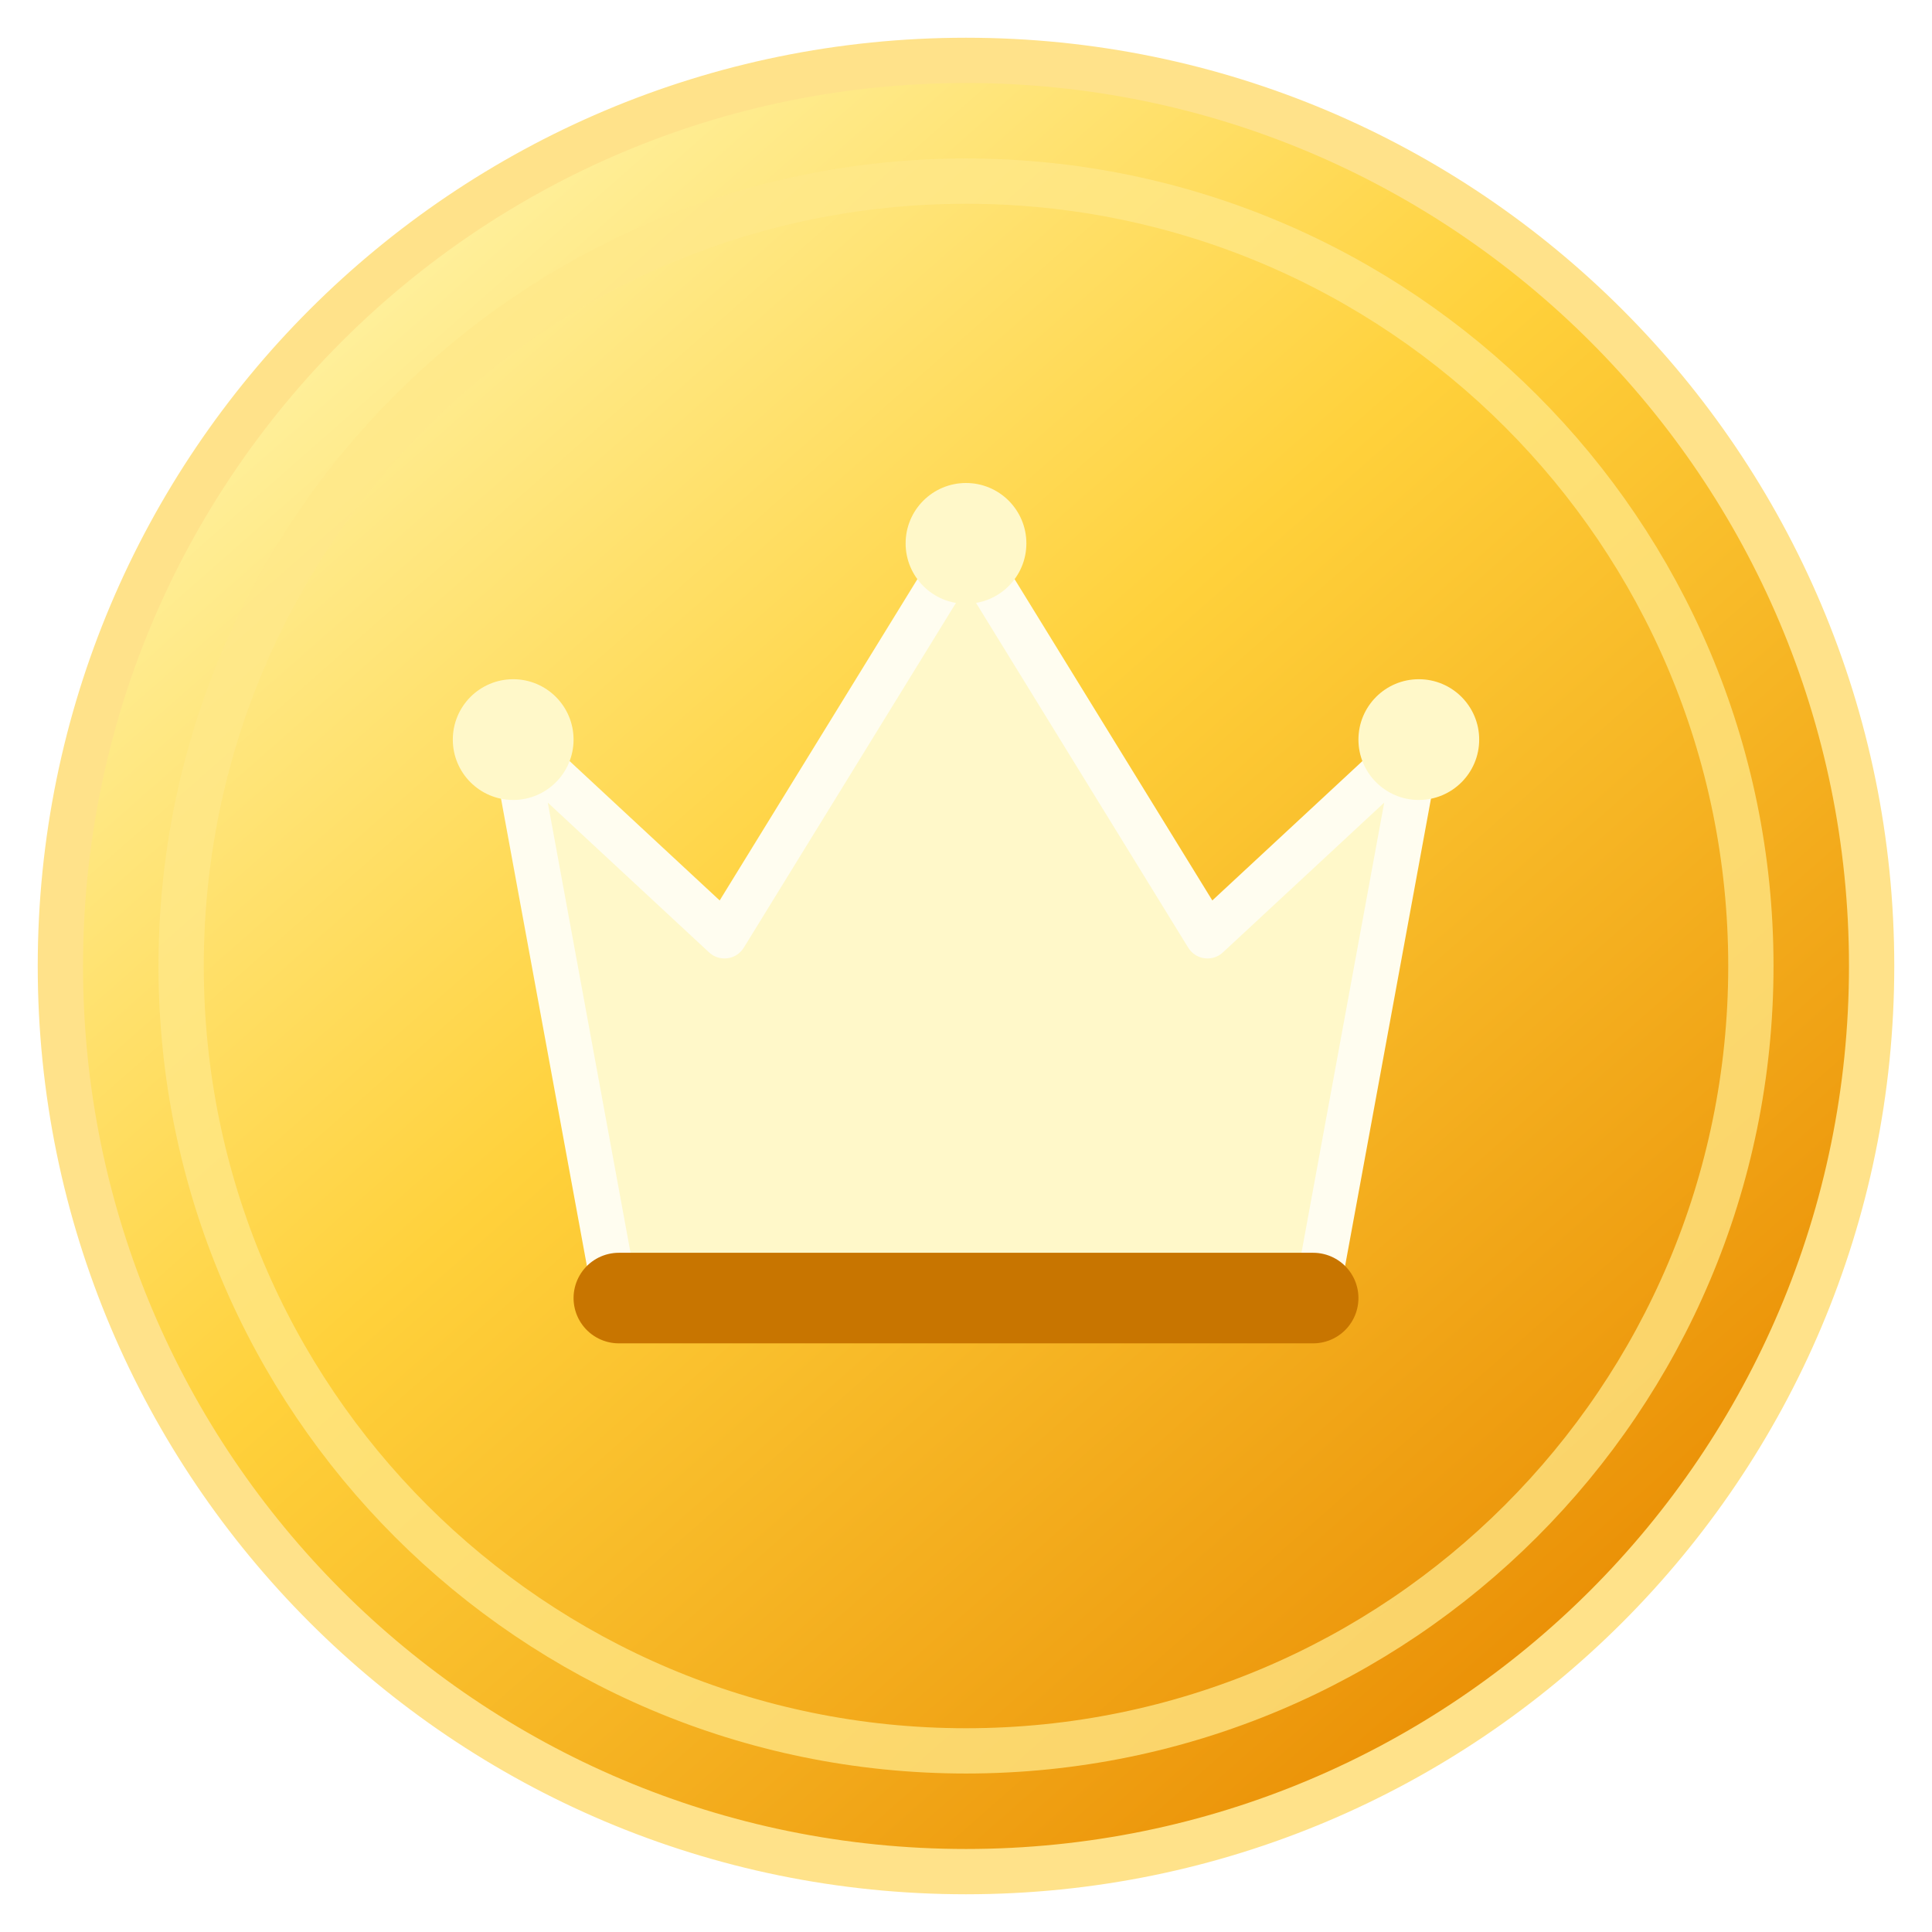
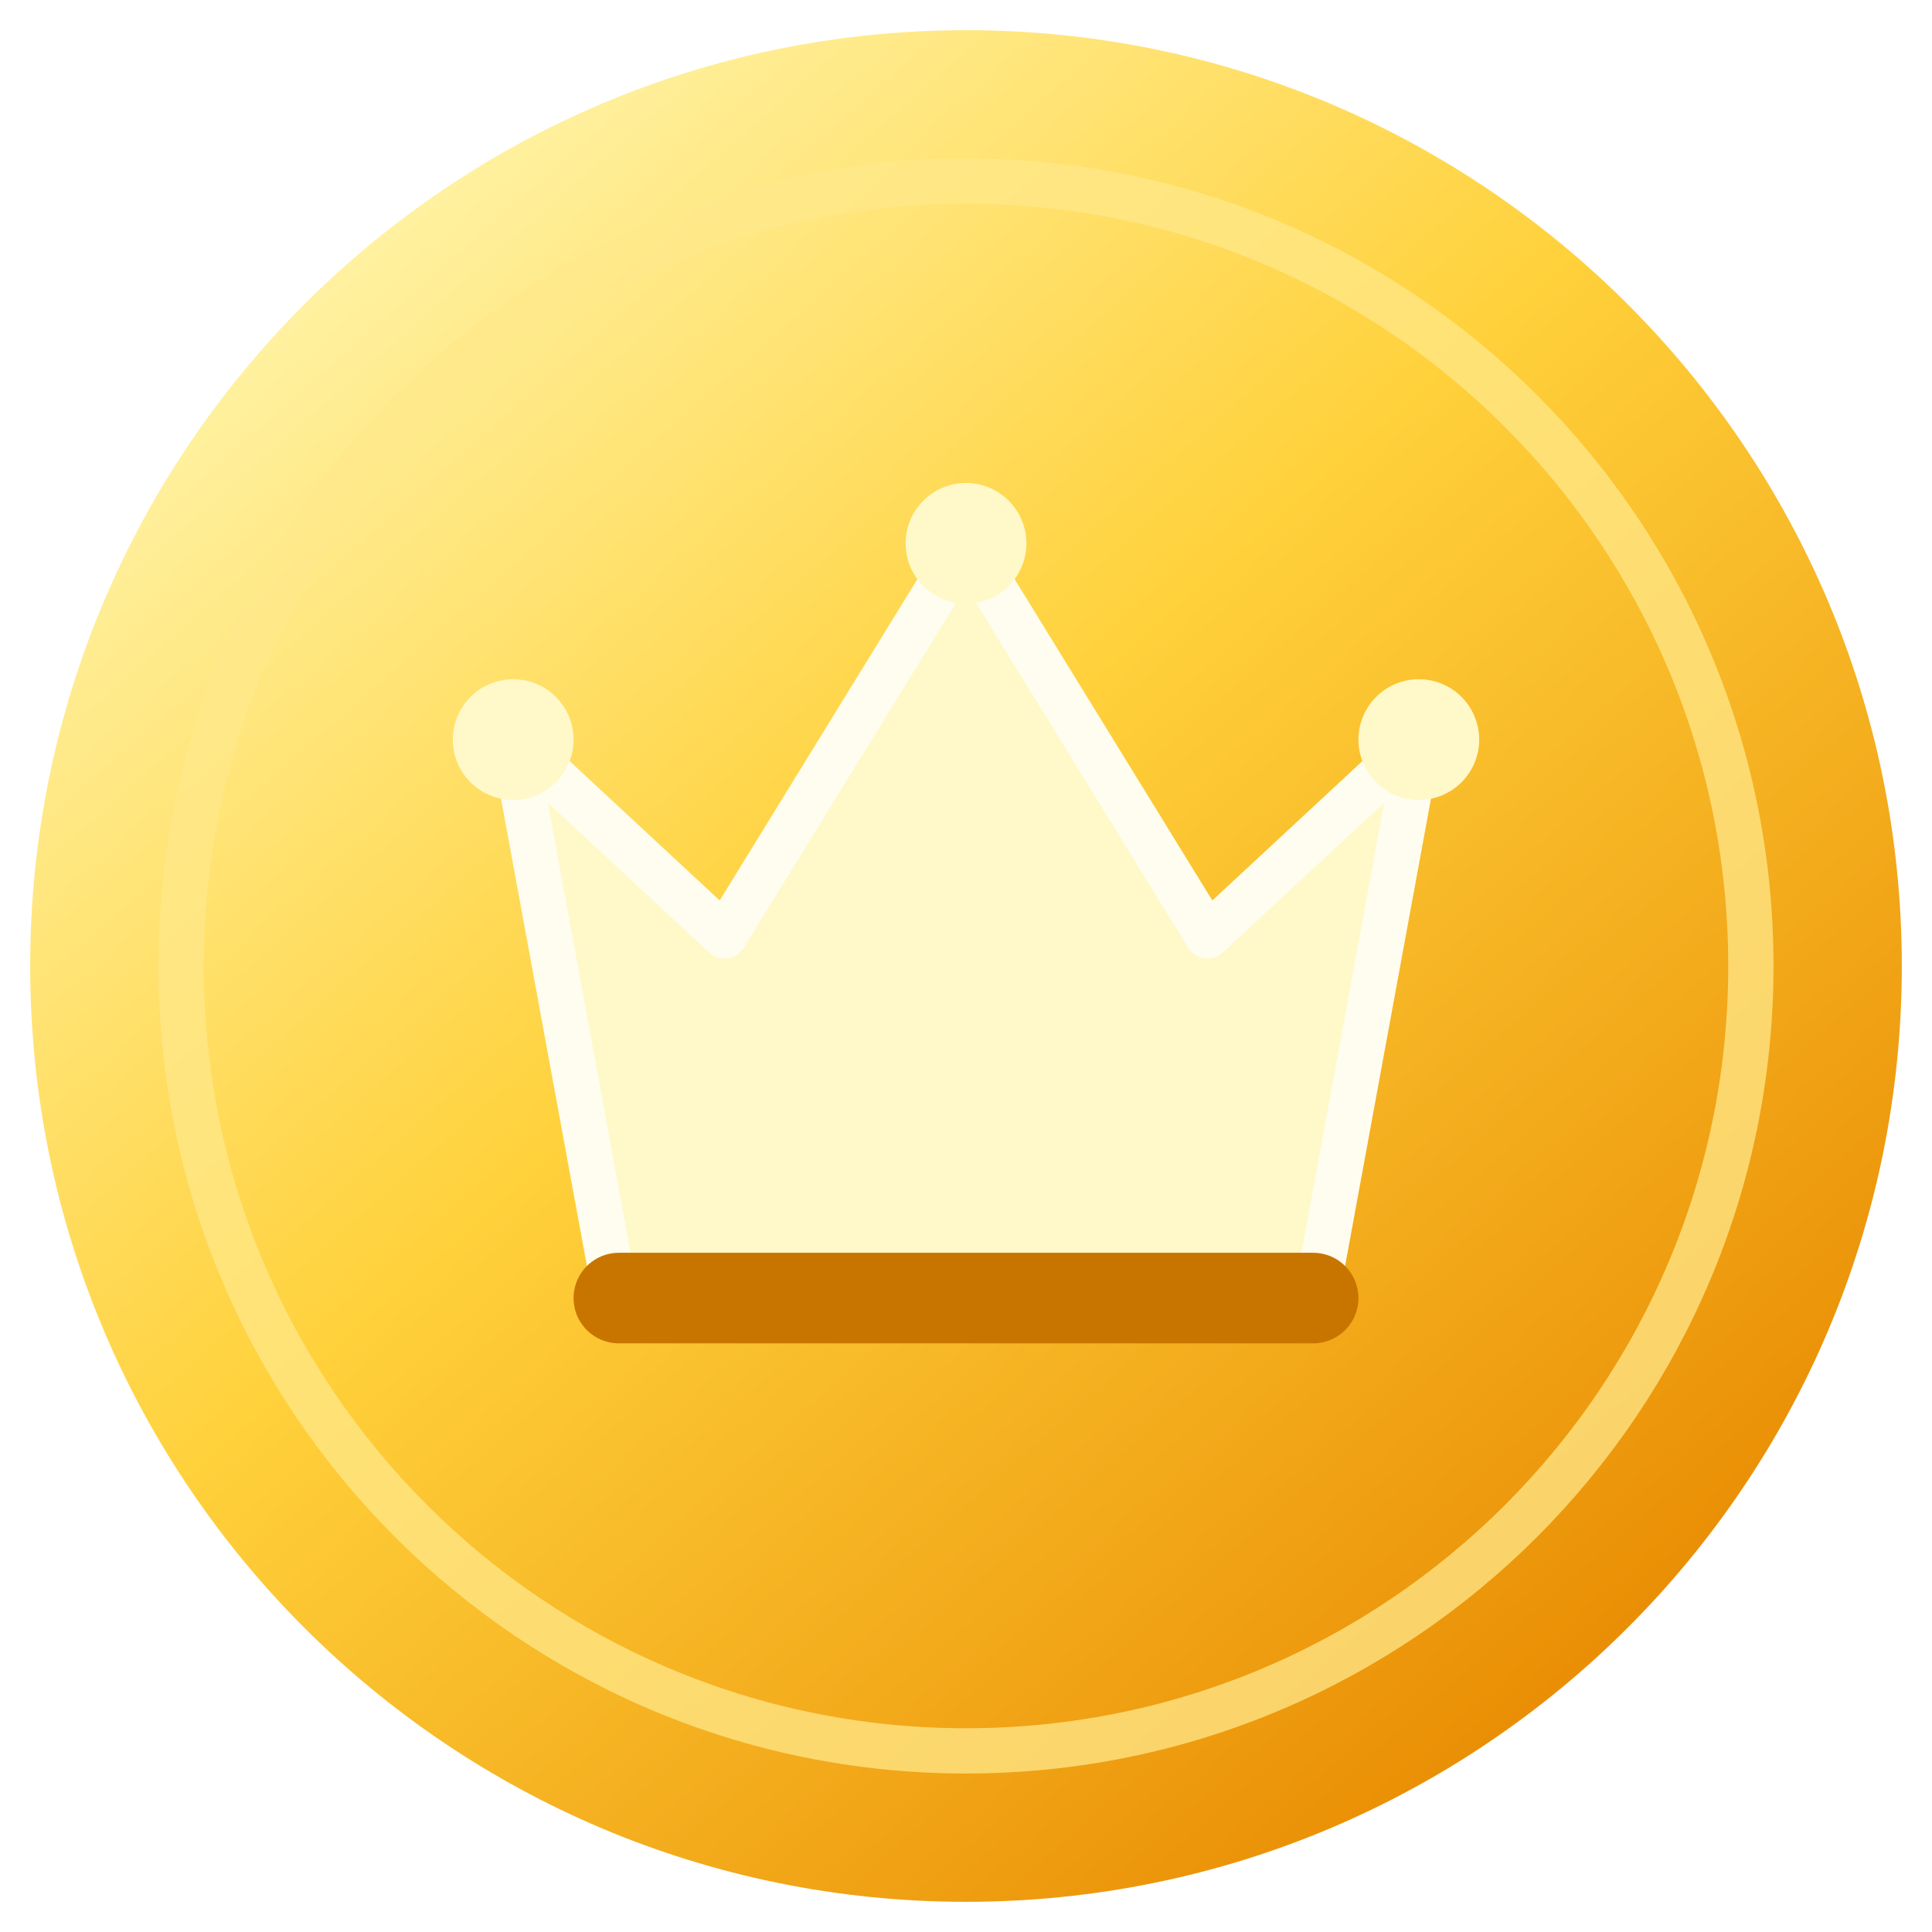
<svg xmlns="http://www.w3.org/2000/svg" viewBox="0 0 64 64" role="img" aria-labelledby="title desc">
  <defs>
    <linearGradient id="premiumGold" x1="10" y1="8" x2="54" y2="58" gradientUnits="userSpaceOnUse">
      <stop stop-color="#fff3a6" />
      <stop offset="0.42" stop-color="#ffd13b" />
      <stop offset="1" stop-color="#e88900" />
    </linearGradient>
    <linearGradient id="premiumEdge" x1="12" y1="7" x2="54" y2="58" gradientUnits="userSpaceOnUse">
      <stop stop-color="#fff9d6" />
      <stop offset="1" stop-color="#ff9d14" />
    </linearGradient>
  </defs>
-   <circle cx="32" cy="32" r="30" fill="url(#premiumGold)" stroke="#ffe28a" stroke-width="1.5" />
+   <circle cx="32" cy="32" r="31" fill="url(#premiumGold)" stroke="none" />
  <circle cx="32" cy="32" r="26" fill="none" stroke="#ffe88a" stroke-width="1.5" opacity="0.75" />
  <path d="M17 24.5 24 31l8-13 8 13 7-6.5-3.4 18.5H20.4L17 24.5Z" fill="#fff8c9" stroke="#fffdf0" stroke-width="1.5" stroke-linejoin="round" />
  <path d="M20.5 43h23" stroke="#c87500" stroke-width="3" stroke-linecap="round" />
  <circle cx="17" cy="24.5" r="2" fill="#fff8c9" />
  <circle cx="32" cy="18" r="2" fill="#fff8c9" />
  <circle cx="47" cy="24.5" r="2" fill="#fff8c9" />
</svg>
